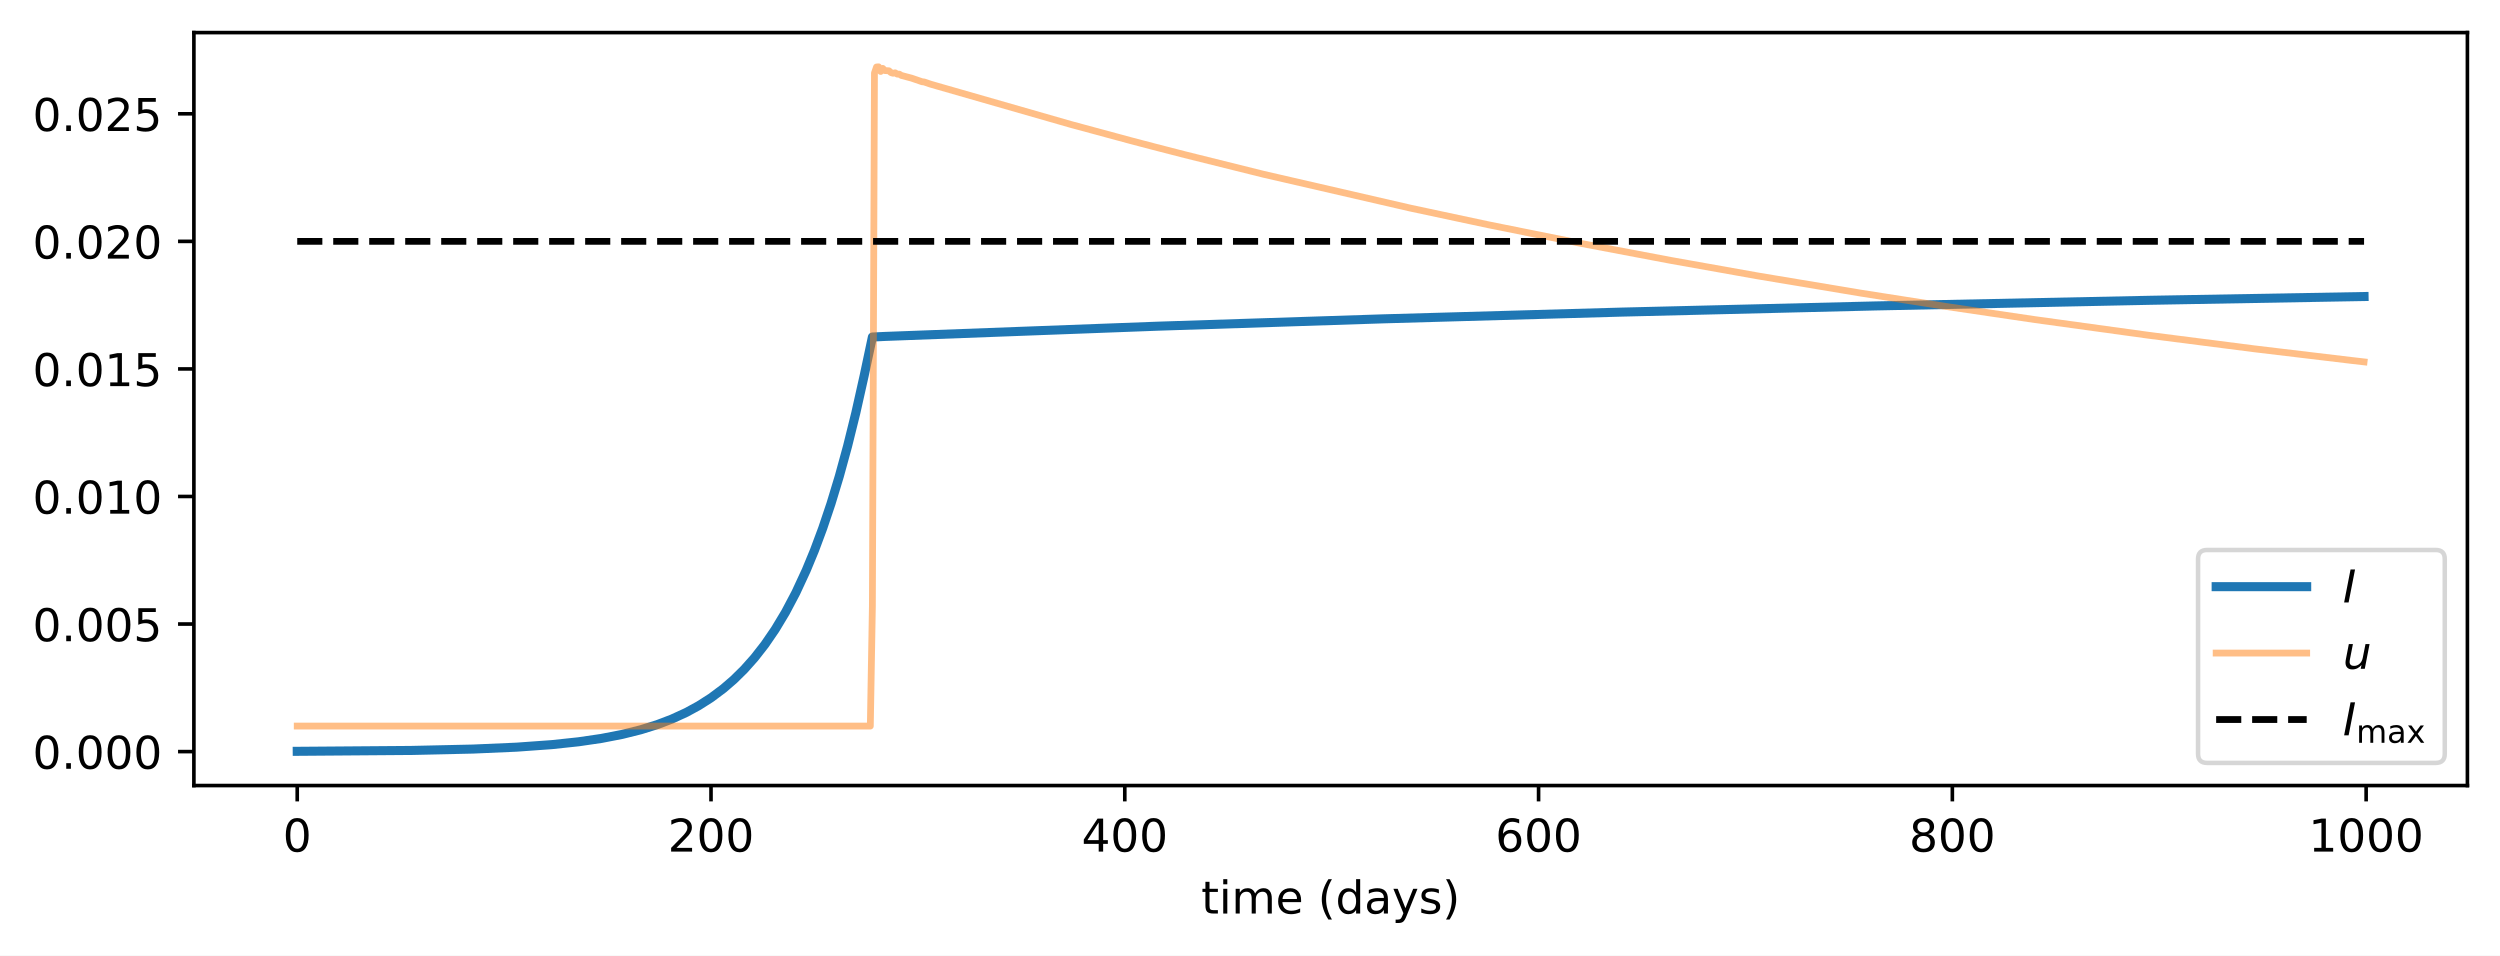
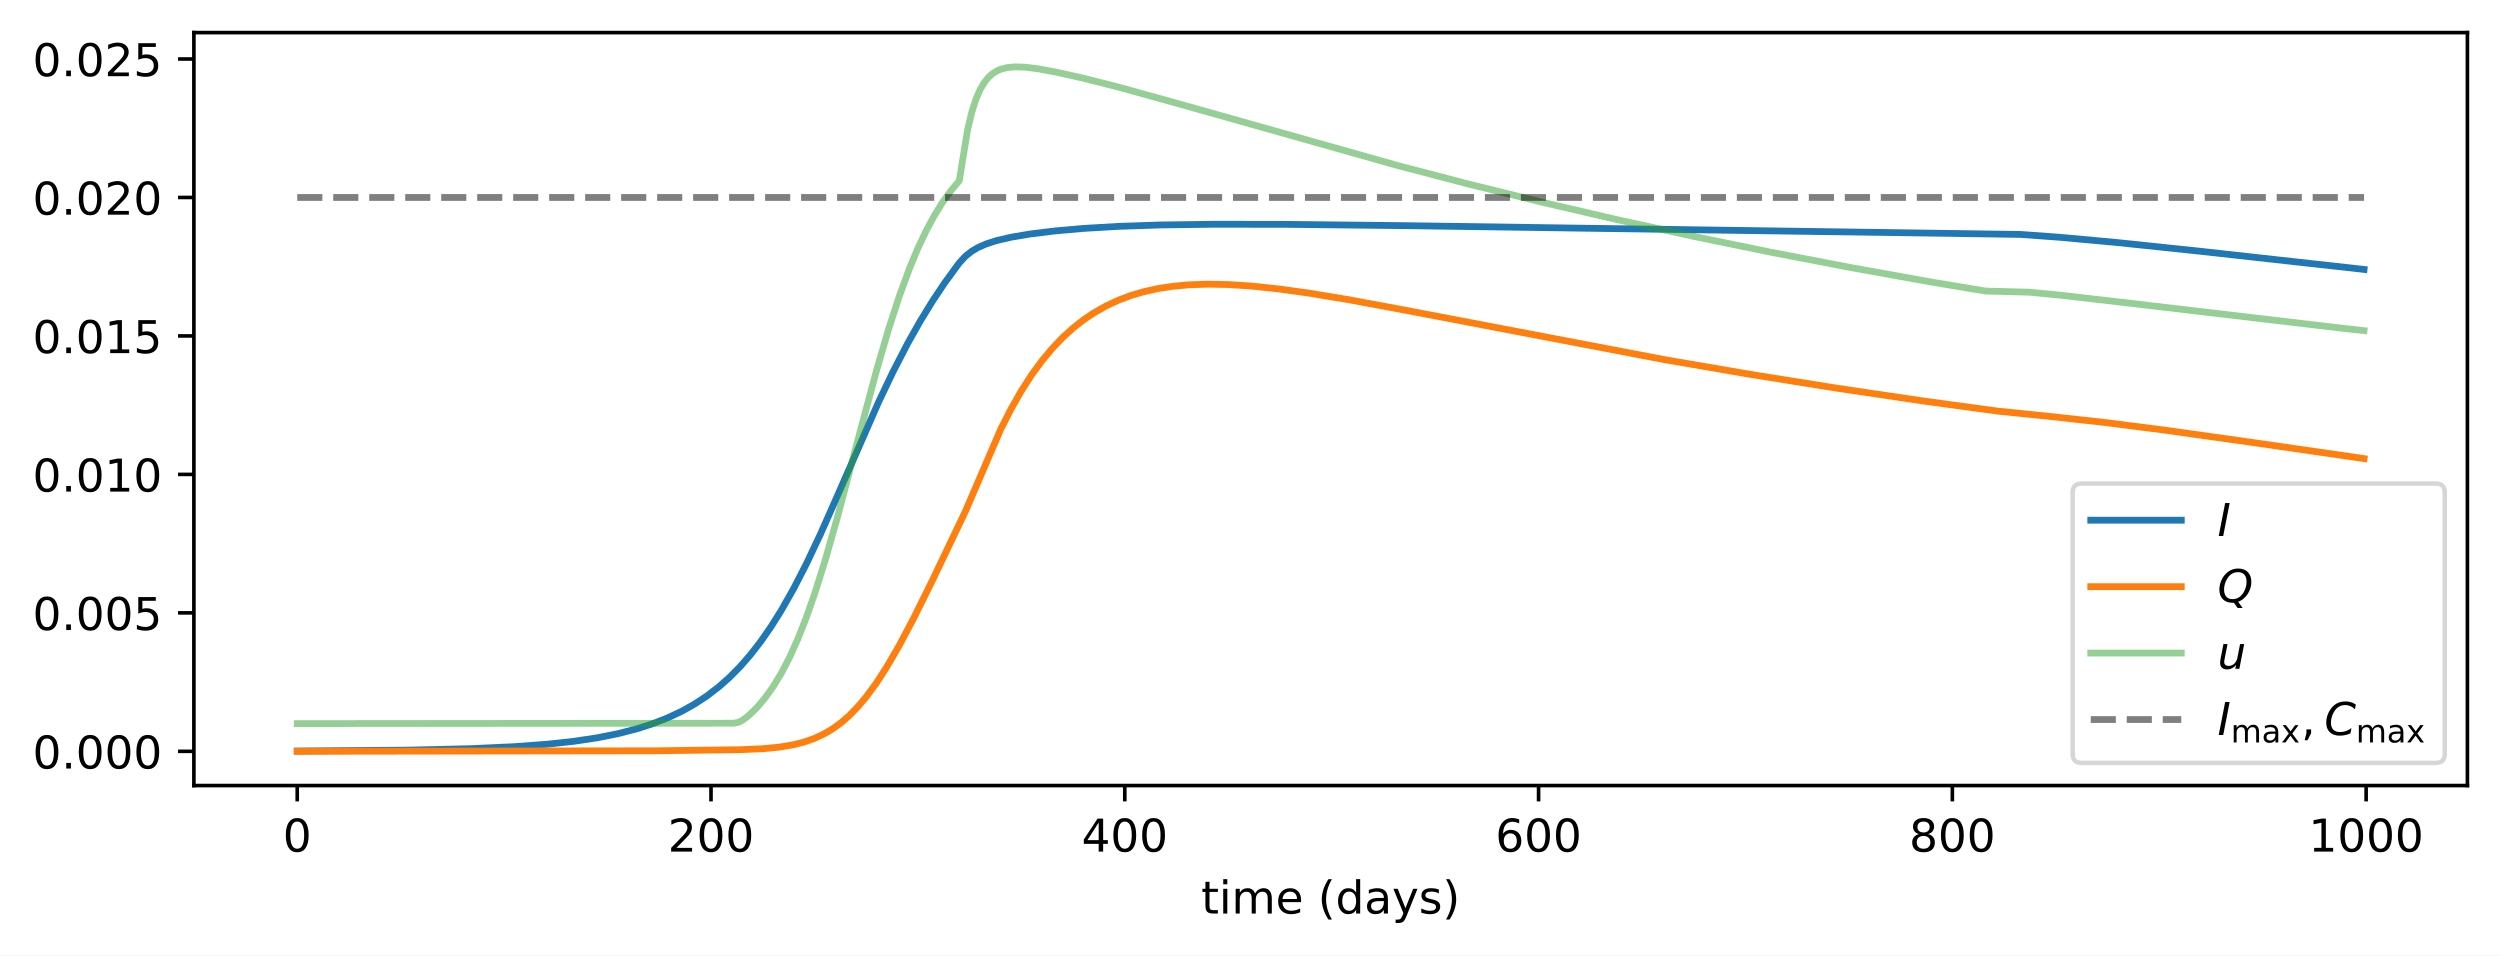
<svg xmlns="http://www.w3.org/2000/svg" xmlns:xlink="http://www.w3.org/1999/xlink" width="552.228pt" height="211.076pt" viewBox="0 0 552.228 211.076" version="1.1">
  <defs>
    <style type="text/css">*{stroke-linejoin: round; stroke-linecap: butt}</style>
  </defs>
  <g id="figure_1">
    <g id="patch_1">
      <path d="M 0 211.076  L 552.228 211.076  L 552.228 0  L 0 0  z " style="fill: #ffffff" />
    </g>
    <g id="axes_1">
      <g id="patch_2">
        <path d="M 42.828 173.52  L 545.028 173.52  L 545.028 7.2  L 42.828 7.2  z " style="fill: #ffffff" />
      </g>
      <g id="matplotlib.axis_1">
        <g id="xtick_1">
          <g id="line2d_1">
            <defs>
-               <path id="mb024c2d1ef" d="M 0 0  L 0 3.5  " style="stroke: #000000; stroke-width: 0.8" />
-             </defs>
-             <g>
-               <use xlink:href="#mb024c2d1ef" x="65.655" y="173.52" style="stroke: #000000; stroke-width: 0.8" />
+               <path id="mde70efd735" d="M 0 0  L 0 3.5  " style="stroke: #000000; stroke-width: 0.8" />
+             </defs>
+             <g>
+               <use xlink:href="#mde70efd735" x="65.655" y="173.52" style="stroke: #000000; stroke-width: 0.8" />
            </g>
          </g>
          <g id="text_1">
            <g transform="translate(62.47415 188.1184) scale(0.1 -0.1)">
              <defs>
                <path id="DejaVuSans-30" d="M 2034 4250  Q 1547 4250 1301 3770  Q 1056 3291 1056 2328  Q 1056 1369 1301 889  Q 1547 409 2034 409  Q 2525 409 2770 889  Q 3016 1369 3016 2328  Q 3016 3291 2770 3770  Q 2525 4250 2034 4250  z M 2034 4750  Q 2819 4750 3233 4129  Q 3647 3509 3647 2328  Q 3647 1150 3233 529  Q 2819 -91 2034 -91  Q 1250 -91 836 529  Q 422 1150 422 2328  Q 422 3509 836 4129  Q 1250 4750 2034 4750  z " transform="scale(0.015625)" />
              </defs>
              <use xlink:href="#DejaVuSans-30" />
            </g>
          </g>
        </g>
        <g id="xtick_2">
          <g id="line2d_2">
            <g>
-               <use xlink:href="#mb024c2d1ef" x="157.056" y="173.52" style="stroke: #000000; stroke-width: 0.8" />
+               <use xlink:href="#mde70efd735" x="157.056" y="173.52" style="stroke: #000000; stroke-width: 0.8" />
            </g>
          </g>
          <g id="text_2">
            <g transform="translate(147.5121 188.1184) scale(0.1 -0.1)">
              <defs>
                <path id="DejaVuSans-32" d="M 1228 531  L 3431 531  L 3431 0  L 469 0  L 469 531  Q 828 903 1448 1529  Q 2069 2156 2228 2338  Q 2531 2678 2651 2914  Q 2772 3150 2772 3378  Q 2772 3750 2511 3984  Q 2250 4219 1831 4219  Q 1534 4219 1204 4116  Q 875 4013 500 3803  L 500 4441  Q 881 4594 1212 4672  Q 1544 4750 1819 4750  Q 2544 4750 2975 4387  Q 3406 4025 3406 3419  Q 3406 3131 3298 2873  Q 3191 2616 2906 2266  Q 2828 2175 2409 1742  Q 1991 1309 1228 531  z " transform="scale(0.015625)" />
              </defs>
              <use xlink:href="#DejaVuSans-32" />
              <use xlink:href="#DejaVuSans-30" x="63.623" />
              <use xlink:href="#DejaVuSans-30" x="127.246" />
            </g>
          </g>
        </g>
        <g id="xtick_3">
          <g id="line2d_3">
            <g>
-               <use xlink:href="#mb024c2d1ef" x="248.456" y="173.52" style="stroke: #000000; stroke-width: 0.8" />
+               <use xlink:href="#mde70efd735" x="248.456" y="173.52" style="stroke: #000000; stroke-width: 0.8" />
            </g>
          </g>
          <g id="text_3">
            <g transform="translate(238.9126 188.1184) scale(0.1 -0.1)">
              <defs>
                <path id="DejaVuSans-34" d="M 2419 4116  L 825 1625  L 2419 1625  L 2419 4116  z M 2253 4666  L 3047 4666  L 3047 1625  L 3713 1625  L 3713 1100  L 3047 1100  L 3047 0  L 2419 0  L 2419 1100  L 313 1100  L 313 1709  L 2253 4666  z " transform="scale(0.015625)" />
              </defs>
              <use xlink:href="#DejaVuSans-34" />
              <use xlink:href="#DejaVuSans-30" x="63.623" />
              <use xlink:href="#DejaVuSans-30" x="127.246" />
            </g>
          </g>
        </g>
        <g id="xtick_4">
          <g id="line2d_4">
            <g>
-               <use xlink:href="#mb024c2d1ef" x="339.857" y="173.52" style="stroke: #000000; stroke-width: 0.8" />
+               <use xlink:href="#mde70efd735" x="339.857" y="173.52" style="stroke: #000000; stroke-width: 0.8" />
            </g>
          </g>
          <g id="text_4">
            <g transform="translate(330.3131 188.1184) scale(0.1 -0.1)">
              <defs>
                <path id="DejaVuSans-36" d="M 2113 2584  Q 1688 2584 1439 2293  Q 1191 2003 1191 1497  Q 1191 994 1439 701  Q 1688 409 2113 409  Q 2538 409 2786 701  Q 3034 994 3034 1497  Q 3034 2003 2786 2293  Q 2538 2584 2113 2584  z M 3366 4563  L 3366 3988  Q 3128 4100 2886 4159  Q 2644 4219 2406 4219  Q 1781 4219 1451 3797  Q 1122 3375 1075 2522  Q 1259 2794 1537 2939  Q 1816 3084 2150 3084  Q 2853 3084 3261 2657  Q 3669 2231 3669 1497  Q 3669 778 3244 343  Q 2819 -91 2113 -91  Q 1303 -91 875 529  Q 447 1150 447 2328  Q 447 3434 972 4092  Q 1497 4750 2381 4750  Q 2619 4750 2861 4703  Q 3103 4656 3366 4563  z " transform="scale(0.015625)" />
              </defs>
              <use xlink:href="#DejaVuSans-36" />
              <use xlink:href="#DejaVuSans-30" x="63.623" />
              <use xlink:href="#DejaVuSans-30" x="127.246" />
            </g>
          </g>
        </g>
        <g id="xtick_5">
          <g id="line2d_5">
            <g>
-               <use xlink:href="#mb024c2d1ef" x="431.257" y="173.52" style="stroke: #000000; stroke-width: 0.8" />
+               <use xlink:href="#mde70efd735" x="431.257" y="173.52" style="stroke: #000000; stroke-width: 0.8" />
            </g>
          </g>
          <g id="text_5">
            <g transform="translate(421.7136 188.1184) scale(0.1 -0.1)">
              <defs>
                <path id="DejaVuSans-38" d="M 2034 2216  Q 1584 2216 1326 1975  Q 1069 1734 1069 1313  Q 1069 891 1326 650  Q 1584 409 2034 409  Q 2484 409 2743 651  Q 3003 894 3003 1313  Q 3003 1734 2745 1975  Q 2488 2216 2034 2216  z M 1403 2484  Q 997 2584 770 2862  Q 544 3141 544 3541  Q 544 4100 942 4425  Q 1341 4750 2034 4750  Q 2731 4750 3128 4425  Q 3525 4100 3525 3541  Q 3525 3141 3298 2862  Q 3072 2584 2669 2484  Q 3125 2378 3379 2068  Q 3634 1759 3634 1313  Q 3634 634 3220 271  Q 2806 -91 2034 -91  Q 1263 -91 848 271  Q 434 634 434 1313  Q 434 1759 690 2068  Q 947 2378 1403 2484  z M 1172 3481  Q 1172 3119 1398 2916  Q 1625 2713 2034 2713  Q 2441 2713 2670 2916  Q 2900 3119 2900 3481  Q 2900 3844 2670 4047  Q 2441 4250 2034 4250  Q 1625 4250 1398 4047  Q 1172 3844 1172 3481  z " transform="scale(0.015625)" />
              </defs>
              <use xlink:href="#DejaVuSans-38" />
              <use xlink:href="#DejaVuSans-30" x="63.623" />
              <use xlink:href="#DejaVuSans-30" x="127.246" />
            </g>
          </g>
        </g>
        <g id="xtick_6">
          <g id="line2d_6">
            <g>
-               <use xlink:href="#mb024c2d1ef" x="522.658" y="173.52" style="stroke: #000000; stroke-width: 0.8" />
+               <use xlink:href="#mde70efd735" x="522.658" y="173.52" style="stroke: #000000; stroke-width: 0.8" />
            </g>
          </g>
          <g id="text_6">
            <g transform="translate(509.9329 188.1184) scale(0.1 -0.1)">
              <defs>
                <path id="DejaVuSans-31" d="M 794 531  L 1825 531  L 1825 4091  L 703 3866  L 703 4441  L 1819 4666  L 2450 4666  L 2450 531  L 3481 531  L 3481 0  L 794 0  L 794 531  z " transform="scale(0.015625)" />
              </defs>
              <use xlink:href="#DejaVuSans-31" />
              <use xlink:href="#DejaVuSans-30" x="63.623" />
              <use xlink:href="#DejaVuSans-30" x="127.246" />
              <use xlink:href="#DejaVuSans-30" x="190.869" />
            </g>
          </g>
        </g>
        <g id="text_7">
          <g transform="translate(265.3391 201.7966) scale(0.1 -0.1)">
            <defs>
              <path id="DejaVuSans-74" d="M 1172 4494  L 1172 3500  L 2356 3500  L 2356 3053  L 1172 3053  L 1172 1153  Q 1172 725 1289 603  Q 1406 481 1766 481  L 2356 481  L 2356 0  L 1766 0  Q 1100 0 847 248  Q 594 497 594 1153  L 594 3053  L 172 3053  L 172 3500  L 594 3500  L 594 4494  L 1172 4494  z " transform="scale(0.015625)" />
              <path id="DejaVuSans-69" d="M 603 3500  L 1178 3500  L 1178 0  L 603 0  L 603 3500  z M 603 4863  L 1178 4863  L 1178 4134  L 603 4134  L 603 4863  z " transform="scale(0.015625)" />
              <path id="DejaVuSans-6d" d="M 3328 2828  Q 3544 3216 3844 3400  Q 4144 3584 4550 3584  Q 5097 3584 5394 3201  Q 5691 2819 5691 2113  L 5691 0  L 5113 0  L 5113 2094  Q 5113 2597 4934 2840  Q 4756 3084 4391 3084  Q 3944 3084 3684 2787  Q 3425 2491 3425 1978  L 3425 0  L 2847 0  L 2847 2094  Q 2847 2600 2669 2842  Q 2491 3084 2119 3084  Q 1678 3084 1418 2786  Q 1159 2488 1159 1978  L 1159 0  L 581 0  L 581 3500  L 1159 3500  L 1159 2956  Q 1356 3278 1631 3431  Q 1906 3584 2284 3584  Q 2666 3584 2933 3390  Q 3200 3197 3328 2828  z " transform="scale(0.015625)" />
              <path id="DejaVuSans-65" d="M 3597 1894  L 3597 1613  L 953 1613  Q 991 1019 1311 708  Q 1631 397 2203 397  Q 2534 397 2845 478  Q 3156 559 3463 722  L 3463 178  Q 3153 47 2828 -22  Q 2503 -91 2169 -91  Q 1331 -91 842 396  Q 353 884 353 1716  Q 353 2575 817 3079  Q 1281 3584 2069 3584  Q 2775 3584 3186 3129  Q 3597 2675 3597 1894  z M 3022 2063  Q 3016 2534 2758 2815  Q 2500 3097 2075 3097  Q 1594 3097 1305 2825  Q 1016 2553 972 2059  L 3022 2063  z " transform="scale(0.015625)" />
              <path id="DejaVuSans-20" transform="scale(0.015625)" />
              <path id="DejaVuSans-28" d="M 1984 4856  Q 1566 4138 1362 3434  Q 1159 2731 1159 2009  Q 1159 1288 1364 580  Q 1569 -128 1984 -844  L 1484 -844  Q 1016 -109 783 600  Q 550 1309 550 2009  Q 550 2706 781 3412  Q 1013 4119 1484 4856  L 1984 4856  z " transform="scale(0.015625)" />
              <path id="DejaVuSans-64" d="M 2906 2969  L 2906 4863  L 3481 4863  L 3481 0  L 2906 0  L 2906 525  Q 2725 213 2448 61  Q 2172 -91 1784 -91  Q 1150 -91 751 415  Q 353 922 353 1747  Q 353 2572 751 3078  Q 1150 3584 1784 3584  Q 2172 3584 2448 3432  Q 2725 3281 2906 2969  z M 947 1747  Q 947 1113 1208 752  Q 1469 391 1925 391  Q 2381 391 2643 752  Q 2906 1113 2906 1747  Q 2906 2381 2643 2742  Q 2381 3103 1925 3103  Q 1469 3103 1208 2742  Q 947 2381 947 1747  z " transform="scale(0.015625)" />
              <path id="DejaVuSans-61" d="M 2194 1759  Q 1497 1759 1228 1600  Q 959 1441 959 1056  Q 959 750 1161 570  Q 1363 391 1709 391  Q 2188 391 2477 730  Q 2766 1069 2766 1631  L 2766 1759  L 2194 1759  z M 3341 1997  L 3341 0  L 2766 0  L 2766 531  Q 2569 213 2275 61  Q 1981 -91 1556 -91  Q 1019 -91 701 211  Q 384 513 384 1019  Q 384 1609 779 1909  Q 1175 2209 1959 2209  L 2766 2209  L 2766 2266  Q 2766 2663 2505 2880  Q 2244 3097 1772 3097  Q 1472 3097 1187 3025  Q 903 2953 641 2809  L 641 3341  Q 956 3463 1253 3523  Q 1550 3584 1831 3584  Q 2591 3584 2966 3190  Q 3341 2797 3341 1997  z " transform="scale(0.015625)" />
              <path id="DejaVuSans-79" d="M 2059 -325  Q 1816 -950 1584 -1140  Q 1353 -1331 966 -1331  L 506 -1331  L 506 -850  L 844 -850  Q 1081 -850 1212 -737  Q 1344 -625 1503 -206  L 1606 56  L 191 3500  L 800 3500  L 1894 763  L 2988 3500  L 3597 3500  L 2059 -325  z " transform="scale(0.015625)" />
              <path id="DejaVuSans-73" d="M 2834 3397  L 2834 2853  Q 2591 2978 2328 3040  Q 2066 3103 1784 3103  Q 1356 3103 1142 2972  Q 928 2841 928 2578  Q 928 2378 1081 2264  Q 1234 2150 1697 2047  L 1894 2003  Q 2506 1872 2764 1633  Q 3022 1394 3022 966  Q 3022 478 2636 193  Q 2250 -91 1575 -91  Q 1294 -91 989 -36  Q 684 19 347 128  L 347 722  Q 666 556 975 473  Q 1284 391 1588 391  Q 1994 391 2212 530  Q 2431 669 2431 922  Q 2431 1156 2273 1281  Q 2116 1406 1581 1522  L 1381 1569  Q 847 1681 609 1914  Q 372 2147 372 2553  Q 372 3047 722 3315  Q 1072 3584 1716 3584  Q 2034 3584 2315 3537  Q 2597 3491 2834 3397  z " transform="scale(0.015625)" />
              <path id="DejaVuSans-29" d="M 513 4856  L 1013 4856  Q 1481 4119 1714 3412  Q 1947 2706 1947 2009  Q 1947 1309 1714 600  Q 1481 -109 1013 -844  L 513 -844  Q 928 -128 1133 580  Q 1338 1288 1338 2009  Q 1338 2731 1133 3434  Q 928 4138 513 4856  z " transform="scale(0.015625)" />
            </defs>
            <use xlink:href="#DejaVuSans-74" />
            <use xlink:href="#DejaVuSans-69" x="39.209" />
            <use xlink:href="#DejaVuSans-6d" x="66.992" />
            <use xlink:href="#DejaVuSans-65" x="164.404" />
            <use xlink:href="#DejaVuSans-20" x="225.928" />
            <use xlink:href="#DejaVuSans-28" x="257.715" />
            <use xlink:href="#DejaVuSans-64" x="296.729" />
            <use xlink:href="#DejaVuSans-61" x="360.205" />
            <use xlink:href="#DejaVuSans-79" x="421.484" />
            <use xlink:href="#DejaVuSans-73" x="480.664" />
            <use xlink:href="#DejaVuSans-29" x="532.764" />
          </g>
        </g>
      </g>
      <g id="matplotlib.axis_2">
        <g id="ytick_1">
          <g id="line2d_7">
            <defs>
-               <path id="mf608f7b4f3" d="M 0 0  L -3.5 0  " style="stroke: #000000; stroke-width: 0.8" />
-             </defs>
-             <g>
-               <use xlink:href="#mf608f7b4f3" x="42.828" y="166.018" style="stroke: #000000; stroke-width: 0.8" />
+               <path id="ma9b853792c" d="M 0 0  L -3.5 0  " style="stroke: #000000; stroke-width: 0.8" />
+             </defs>
+             <g>
+               <use xlink:href="#ma9b853792c" x="42.828" y="165.96" style="stroke: #000000; stroke-width: 0.8" />
            </g>
          </g>
          <g id="text_8">
-             <g transform="translate(7.2 169.8171) scale(0.1 -0.1)">
+             <g transform="translate(7.2 169.7593) scale(0.1 -0.1)">
              <defs>
                <path id="DejaVuSans-2e" d="M 684 794  L 1344 794  L 1344 0  L 684 0  L 684 794  z " transform="scale(0.015625)" />
              </defs>
              <use xlink:href="#DejaVuSans-30" />
              <use xlink:href="#DejaVuSans-2e" x="63.623" />
              <use xlink:href="#DejaVuSans-30" x="95.41" />
              <use xlink:href="#DejaVuSans-30" x="159.033" />
              <use xlink:href="#DejaVuSans-30" x="222.656" />
            </g>
          </g>
        </g>
        <g id="ytick_2">
          <g id="line2d_8">
            <g>
-               <use xlink:href="#mf608f7b4f3" x="42.828" y="137.843" style="stroke: #000000; stroke-width: 0.8" />
+               <use xlink:href="#ma9b853792c" x="42.828" y="135.374" style="stroke: #000000; stroke-width: 0.8" />
            </g>
          </g>
          <g id="text_9">
-             <g transform="translate(7.2 141.642) scale(0.1 -0.1)">
+             <g transform="translate(7.2 139.1737) scale(0.1 -0.1)">
              <defs>
                <path id="DejaVuSans-35" d="M 691 4666  L 3169 4666  L 3169 4134  L 1269 4134  L 1269 2991  Q 1406 3038 1543 3061  Q 1681 3084 1819 3084  Q 2600 3084 3056 2656  Q 3513 2228 3513 1497  Q 3513 744 3044 326  Q 2575 -91 1722 -91  Q 1428 -91 1123 -41  Q 819 9 494 109  L 494 744  Q 775 591 1075 516  Q 1375 441 1709 441  Q 2250 441 2565 725  Q 2881 1009 2881 1497  Q 2881 1984 2565 2268  Q 2250 2553 1709 2553  Q 1456 2553 1204 2497  Q 953 2441 691 2322  L 691 4666  z " transform="scale(0.015625)" />
              </defs>
              <use xlink:href="#DejaVuSans-30" />
              <use xlink:href="#DejaVuSans-2e" x="63.623" />
              <use xlink:href="#DejaVuSans-30" x="95.41" />
              <use xlink:href="#DejaVuSans-30" x="159.033" />
              <use xlink:href="#DejaVuSans-35" x="222.656" />
            </g>
          </g>
        </g>
        <g id="ytick_3">
          <g id="line2d_9">
            <g>
-               <use xlink:href="#mf608f7b4f3" x="42.828" y="109.668" style="stroke: #000000; stroke-width: 0.8" />
+               <use xlink:href="#ma9b853792c" x="42.828" y="104.789" style="stroke: #000000; stroke-width: 0.8" />
            </g>
          </g>
          <g id="text_10">
-             <g transform="translate(7.2 113.4668) scale(0.1 -0.1)">
+             <g transform="translate(7.2 108.588) scale(0.1 -0.1)">
              <use xlink:href="#DejaVuSans-30" />
              <use xlink:href="#DejaVuSans-2e" x="63.623" />
              <use xlink:href="#DejaVuSans-30" x="95.41" />
              <use xlink:href="#DejaVuSans-31" x="159.033" />
              <use xlink:href="#DejaVuSans-30" x="222.656" />
            </g>
          </g>
        </g>
        <g id="ytick_4">
          <g id="line2d_10">
            <g>
-               <use xlink:href="#mf608f7b4f3" x="42.828" y="81.492" style="stroke: #000000; stroke-width: 0.8" />
+               <use xlink:href="#ma9b853792c" x="42.828" y="74.203" style="stroke: #000000; stroke-width: 0.8" />
            </g>
          </g>
          <g id="text_11">
-             <g transform="translate(7.2 85.29171) scale(0.1 -0.1)">
+             <g transform="translate(7.2 78.00242) scale(0.1 -0.1)">
              <use xlink:href="#DejaVuSans-30" />
              <use xlink:href="#DejaVuSans-2e" x="63.623" />
              <use xlink:href="#DejaVuSans-30" x="95.41" />
              <use xlink:href="#DejaVuSans-31" x="159.033" />
              <use xlink:href="#DejaVuSans-35" x="222.656" />
            </g>
          </g>
        </g>
        <g id="ytick_5">
          <g id="line2d_11">
            <g>
-               <use xlink:href="#mf608f7b4f3" x="42.828" y="53.317" style="stroke: #000000; stroke-width: 0.8" />
+               <use xlink:href="#ma9b853792c" x="42.828" y="43.618" style="stroke: #000000; stroke-width: 0.8" />
            </g>
          </g>
          <g id="text_12">
-             <g transform="translate(7.2 57.11659) scale(0.1 -0.1)">
+             <g transform="translate(7.2 47.4168) scale(0.1 -0.1)">
              <use xlink:href="#DejaVuSans-30" />
              <use xlink:href="#DejaVuSans-2e" x="63.623" />
              <use xlink:href="#DejaVuSans-30" x="95.41" />
              <use xlink:href="#DejaVuSans-32" x="159.033" />
              <use xlink:href="#DejaVuSans-30" x="222.656" />
            </g>
          </g>
        </g>
        <g id="ytick_6">
          <g id="line2d_12">
            <g>
-               <use xlink:href="#mf608f7b4f3" x="42.828" y="25.142" style="stroke: #000000; stroke-width: 0.8" />
+               <use xlink:href="#ma9b853792c" x="42.828" y="13.032" style="stroke: #000000; stroke-width: 0.8" />
            </g>
          </g>
          <g id="text_13">
-             <g transform="translate(7.2 28.94147) scale(0.1 -0.1)">
+             <g transform="translate(7.2 16.83118) scale(0.1 -0.1)">
              <use xlink:href="#DejaVuSans-30" />
              <use xlink:href="#DejaVuSans-2e" x="63.623" />
              <use xlink:href="#DejaVuSans-30" x="95.41" />
              <use xlink:href="#DejaVuSans-32" x="159.033" />
              <use xlink:href="#DejaVuSans-35" x="222.656" />
            </g>
          </g>
        </g>
      </g>
      <g id="line2d_13">
-         <path d="M 65.655 165.96  L 90.791 165.767  L 104.501 165.461  L 114.098 165.043  L 121.867 164.485  L 127.808 163.852  L 132.835 163.115  L 137.405 162.23  L 141.518 161.205  L 145.174 160.064  L 148.373 158.847  L 151.572 157.382  L 154.314 155.89  L 157.056 154.143  L 159.798 152.095  L 162.083 150.123  L 164.368 147.874  L 166.653 145.309  L 168.938 142.384  L 171.223 139.05  L 173.508 135.252  L 175.793 130.927  L 178.078 126.002  L 179.906 121.577  L 181.734 116.673  L 183.562 111.238  L 185.39 105.219  L 187.218 98.556  L 189.046 91.184  L 190.874 83.033  L 192.702 74.446  L 195.444 74.315  L 255.768 72.051  L 305.582 70.428  L 358.137 68.942  L 414.348 67.577  L 475.13 66.328  L 522.201 65.499  L 522.201 65.499  " clip-path="url(#pa7cffd50c3)" style="fill: none; stroke: #1f77b4; stroke-width: 2; stroke-linecap: square" />
+         <path d="M 65.655 165.897  L 90.334 165.695  L 104.044 165.371  L 113.641 164.93  L 120.953 164.383  L 126.894 163.731  L 131.921 162.972  L 136.491 162.061  L 140.604 161.007  L 144.26 159.832  L 147.459 158.579  L 150.658 157.071  L 153.4 155.536  L 156.142 153.737  L 158.884 151.629  L 161.169 149.599  L 163.454 147.286  L 165.739 144.668  L 168.024 141.726  L 170.309 138.443  L 172.594 134.805  L 175.336 129.968  L 178.078 124.639  L 181.277 117.882  L 185.39 108.593  L 194.073 88.8  L 197.272 82.095  L 200.471 75.905  L 203.213 71.035  L 205.955 66.557  L 208.697 62.447  L 211.896 58.072  L 213.267 56.588  L 214.638 55.503  L 216.009 54.689  L 217.837 53.881  L 220.122 53.146  L 223.321 52.403  L 227.434 51.706  L 232.918 51.023  L 239.316 50.456  L 247.085 50.001  L 256.225 49.695  L 268.107 49.535  L 284.103 49.559  L 310.609 49.849  L 446.338 51.784  L 455.021 52.415  L 467.818 53.589  L 486.098 55.51  L 522.201 59.515  L 522.201 59.515  " clip-path="url(#pafabca5dca)" style="fill: none; stroke: #1f77b4; stroke-width: 1.5; stroke-linecap: square" />
      </g>
      <g id="line2d_14">
-         <path d="M 65.655 160.383  L 192.245 160.383  L 192.702 133.926  L 193.159 16.127  L 193.616 14.801  L 194.073 14.76  L 194.53 15.785  L 194.987 15.109  L 195.444 15.587  L 196.358 15.637  L 196.815 16.042  L 197.272 16.183  L 197.729 16.086  L 198.186 16.368  L 198.643 16.379  L 199.1 16.665  L 201.385 17.268  L 203.67 18.054  L 204.127 18.104  L 205.498 18.571  L 206.869 18.972  L 236.574 27.497  L 249.827 31.081  L 254.854 32.4  L 261.709 34.167  L 279.076 38.489  L 311.523 45.967  L 328.889 49.673  L 349.454 53.813  L 369.105 57.53  L 388.299 60.951  L 411.149 64.766  L 429.886 67.701  L 449.537 70.603  L 474.673 74.069  L 497.98 77.053  L 519.459 79.623  L 522.201 79.938  L 522.201 79.938  " clip-path="url(#pa7cffd50c3)" style="fill: none; stroke: #ff7f0e; stroke-opacity: 0.5; stroke-width: 1.5; stroke-linecap: square" />
+         <path d="M 65.655 165.96  L 144.717 165.841  L 163.454 165.603  L 168.481 165.387  L 172.137 165.033  L 175.336 164.49  L 177.621 163.907  L 179.906 163.104  L 182.191 162.026  L 184.019 160.927  L 185.847 159.588  L 187.675 157.986  L 189.503 156.105  L 191.331 153.936  L 193.616 150.824  L 195.901 147.29  L 198.643 142.562  L 201.842 136.514  L 205.955 128.212  L 213.267 112.909  L 221.036 94.849  L 223.321 90.353  L 225.606 86.341  L 227.891 82.791  L 230.176 79.666  L 232.461 76.929  L 234.746 74.54  L 237.031 72.465  L 239.316 70.671  L 241.601 69.127  L 244.343 67.57  L 247.085 66.295  L 249.827 65.267  L 252.569 64.455  L 255.768 63.743  L 258.967 63.25  L 262.623 62.912  L 266.736 62.771  L 271.307 62.856  L 276.334 63.18  L 282.275 63.801  L 289.13 64.748  L 297.813 66.182  L 310.152 68.472  L 367.734 79.453  L 386.471 82.668  L 405.665 85.734  L 425.316 88.645  L 441.311 90.817  L 452.279 91.93  L 465.076 93.339  L 478.329 95.034  L 497.523 97.735  L 522.201 101.302  L 522.201 101.302  " clip-path="url(#pafabca5dca)" style="fill: none; stroke: #ff7f0e; stroke-width: 1.5; stroke-linecap: square" />
      </g>
      <g id="line2d_15">
-         <path d="M 65.655 53.317  L 522.201 53.317  L 522.201 53.317  " clip-path="url(#pa7cffd50c3)" style="fill: none; stroke-dasharray: 5.55,2.4; stroke-dashoffset: 0; stroke: #000000; stroke-width: 1.5" />
+         <path d="M 65.655 159.84  L 162.083 159.753  L 162.997 159.578  L 163.911 159.173  L 165.282 158.148  L 167.11 156.38  L 168.938 154.245  L 170.766 151.701  L 172.594 148.693  L 174.422 145.175  L 176.25 141.108  L 178.078 136.477  L 179.906 131.279  L 182.191 124.038  L 184.933 114.428  L 189.046 98.913  L 193.616 81.829  L 196.358 72.464  L 198.643 65.441  L 200.928 59.219  L 202.756 54.835  L 204.584 50.964  L 206.412 47.576  L 208.24 44.637  L 210.068 42.101  L 211.896 39.914  L 213.724 28.699  L 214.638 24.851  L 215.552 21.978  L 216.466 19.852  L 217.38 18.28  L 218.294 17.13  L 219.208 16.302  L 220.122 15.711  L 221.036 15.3  L 222.407 14.939  L 224.235 14.765  L 226.52 14.849  L 229.262 15.19  L 233.375 15.943  L 239.316 17.278  L 247.085 19.247  L 261.709 23.304  L 308.781 36.58  L 324.319 40.636  L 340.771 44.699  L 357.223 48.525  L 374.132 52.221  L 391.041 55.688  L 408.864 59.113  L 427.144 62.396  L 438.569 64.286  L 448.166 64.54  L 455.021 65.194  L 468.732 66.778  L 517.631 72.534  L 522.201 73.039  L 522.201 73.039  " clip-path="url(#pafabca5dca)" style="fill: none; stroke: #2ca02c; stroke-opacity: 0.5; stroke-width: 1.5; stroke-linecap: square" />
+       </g>
+       <g id="line2d_16">
+         <path d="M 65.655 43.618  L 522.201 43.618  L 522.201 43.618  " clip-path="url(#pafabca5dca)" style="fill: none; stroke-dasharray: 5.55,2.4; stroke-dashoffset: 0; stroke: #000000; stroke-opacity: 0.5; stroke-width: 1.5" />
      </g>
      <g id="patch_3">
        <path d="M 42.828 173.52  L 42.828 7.2  " style="fill: none; stroke: #000000; stroke-width: 0.8; stroke-linejoin: miter; stroke-linecap: square" />
      </g>
      <g id="patch_4">
        <path d="M 545.028 173.52  L 545.028 7.2  " style="fill: none; stroke: #000000; stroke-width: 0.8; stroke-linejoin: miter; stroke-linecap: square" />
      </g>
      <g id="patch_5">
        <path d="M 42.828 173.52  L 545.028 173.52  " style="fill: none; stroke: #000000; stroke-width: 0.8; stroke-linejoin: miter; stroke-linecap: square" />
      </g>
      <g id="patch_6">
        <path d="M 42.828 7.2  L 545.028 7.2  " style="fill: none; stroke: #000000; stroke-width: 0.8; stroke-linejoin: miter; stroke-linecap: square" />
      </g>
      <g id="legend_1">
        <g id="patch_7">
-           <path d="M 487.528 168.52  L 538.028 168.52  Q 540.028 168.52 540.028 166.52  L 540.028 123.486  Q 540.028 121.486 538.028 121.486  L 487.528 121.486  Q 485.528 121.486 485.528 123.486  L 485.528 166.52  Q 485.528 168.52 487.528 168.52  z " style="fill: #ffffff; opacity: 0.8; stroke: #cccccc; stroke-linejoin: miter" />
-         </g>
-         <g id="line2d_16">
-           <path d="M 489.528 129.584  L 499.528 129.584  L 509.528 129.584  " style="fill: none; stroke: #1f77b4; stroke-width: 2; stroke-linecap: square" />
+           <path d="M 459.828 168.52  L 538.028 168.52  Q 540.028 168.52 540.028 166.52  L 540.028 108.808  Q 540.028 106.808 538.028 106.808  L 459.828 106.808  Q 457.828 106.808 457.828 108.808  L 457.828 166.52  Q 457.828 168.52 459.828 168.52  z " style="fill: #ffffff; opacity: 0.8; stroke: #cccccc; stroke-linejoin: miter" />
+         </g>
+         <g id="line2d_17">
+           <path d="M 461.828 114.906  L 471.828 114.906  L 481.828 114.906  " style="fill: none; stroke: #1f77b4; stroke-width: 1.5; stroke-linecap: square" />
        </g>
        <g id="text_14">
-           <g transform="translate(517.5281 133.0841) scale(0.1 -0.1)">
+           <g transform="translate(489.8281 118.4059) scale(0.1 -0.1)">
            <defs>
              <path id="DejaVuSans-Oblique-49" d="M 1081 4666  L 1716 4666  L 806 0  L 172 0  L 1081 4666  z " transform="scale(0.015625)" />
            </defs>
            <use xlink:href="#DejaVuSans-Oblique-49" transform="translate(0 0.09375)" />
          </g>
        </g>
-         <g id="line2d_17">
-           <path d="M 489.528 144.262  L 499.528 144.262  L 509.528 144.262  " style="fill: none; stroke: #ff7f0e; stroke-opacity: 0.5; stroke-width: 1.5; stroke-linecap: square" />
+         <g id="line2d_18">
+           <path d="M 461.828 129.584  L 471.828 129.584  L 481.828 129.584  " style="fill: none; stroke: #ff7f0e; stroke-width: 1.5; stroke-linecap: square" />
        </g>
        <g id="text_15">
-           <g transform="translate(517.5281 147.7622) scale(0.1 -0.1)">
+           <g transform="translate(489.8281 133.0841) scale(0.1 -0.1)">
+             <defs>
+               <path id="DejaVuSans-Oblique-51" d="M 2309 -84  Q 2275 -88 2237 -89  Q 2200 -91 2125 -91  Q 1250 -91 756 411  Q 263 913 263 1797  Q 263 2319 452 2844  Q 641 3369 978 3788  Q 1369 4269 1858 4509  Q 2347 4750 2938 4750  Q 3794 4750 4287 4245  Q 4781 3741 4781 2869  Q 4781 1928 4265 1147  Q 3750 366 2919 44  L 3553 -825  L 2847 -825  L 2309 -84  z M 2919 4238  Q 2400 4238 2003 3986  Q 1606 3734 1313 3219  Q 1125 2891 1026 2522  Q 928 2153 928 1778  Q 928 1128 1239 775  Q 1550 422 2119 422  Q 2631 422 3032 676  Q 3434 931 3719 1434  Q 3909 1772 4009 2142  Q 4109 2513 4109 2881  Q 4109 3528 3796 3883  Q 3484 4238 2919 4238  z " transform="scale(0.015625)" />
+             </defs>
+             <use xlink:href="#DejaVuSans-Oblique-51" transform="translate(0 0.78125)" />
+           </g>
+         </g>
+         <g id="line2d_19">
+           <path d="M 461.828 144.262  L 471.828 144.262  L 481.828 144.262  " style="fill: none; stroke: #2ca02c; stroke-opacity: 0.5; stroke-width: 1.5; stroke-linecap: square" />
+         </g>
+         <g id="text_16">
+           <g transform="translate(489.8281 147.7622) scale(0.1 -0.1)">
            <defs>
              <path id="DejaVuSans-Oblique-75" d="M 428 1388  L 838 3500  L 1416 3500  L 1006 1409  Q 975 1256 961 1147  Q 947 1038 947 966  Q 947 700 1109 554  Q 1272 409 1569 409  Q 2031 409 2368 721  Q 2706 1034 2809 1563  L 3194 3500  L 3769 3500  L 3091 0  L 2516 0  L 2631 550  Q 2388 244 2052 76  Q 1716 -91 1338 -91  Q 878 -91 622 161  Q 366 413 366 863  Q 366 956 381 1097  Q 397 1238 428 1388  z " transform="scale(0.015625)" />
            </defs>
            <use xlink:href="#DejaVuSans-Oblique-75" transform="translate(0 0.3125)" />
          </g>
        </g>
-         <g id="line2d_18">
-           <path d="M 489.528 158.94  L 499.528 158.94  L 509.528 158.94  " style="fill: none; stroke-dasharray: 5.55,2.4; stroke-dashoffset: 0; stroke: #000000; stroke-width: 1.5" />
-         </g>
-         <g id="text_16">
-           <g transform="translate(517.5281 162.4403) scale(0.1 -0.1)">
+         <g id="line2d_20">
+           <path d="M 461.828 158.94  L 471.828 158.94  L 481.828 158.94  " style="fill: none; stroke-dasharray: 5.55,2.4; stroke-dashoffset: 0; stroke: #000000; stroke-opacity: 0.5; stroke-width: 1.5" />
+         </g>
+         <g id="text_17">
+           <g transform="translate(489.8281 162.4403) scale(0.1 -0.1)">
            <defs>
              <path id="DejaVuSans-78" d="M 3513 3500  L 2247 1797  L 3578 0  L 2900 0  L 1881 1375  L 863 0  L 184 0  L 1544 1831  L 300 3500  L 978 3500  L 1906 2253  L 2834 3500  L 3513 3500  z " transform="scale(0.015625)" />
-             </defs>
-             <use xlink:href="#DejaVuSans-Oblique-49" transform="translate(0 0.09375)" />
-             <use xlink:href="#DejaVuSans-6d" transform="translate(29.49219 -16.3125) scale(0.7)" />
-             <use xlink:href="#DejaVuSans-61" transform="translate(97.68066 -16.3125) scale(0.7)" />
-             <use xlink:href="#DejaVuSans-78" transform="translate(140.5762 -16.3125) scale(0.7)" />
+               <path id="DejaVuSans-2c" d="M 750 794  L 1409 794  L 1409 256  L 897 -744  L 494 -744  L 750 256  L 750 794  z " transform="scale(0.015625)" />
+               <path id="DejaVuSans-Oblique-43" d="M 4447 4306  L 4319 3641  Q 4019 3944 3683 4091  Q 3347 4238 2956 4238  Q 2422 4238 2017 3981  Q 1613 3725 1319 3200  Q 1131 2863 1032 2486  Q 934 2109 934 1728  Q 934 1091 1264 756  Q 1594 422 2222 422  Q 2656 422 3056 561  Q 3456 700 3834 978  L 3688 231  Q 3316 72 2936 -9  Q 2556 -91 2175 -91  Q 1278 -91 773 396  Q 269 884 269 1753  Q 269 2309 461 2846  Q 653 3384 1013 3828  Q 1394 4300 1883 4525  Q 2372 4750 3022 4750  Q 3422 4750 3780 4639  Q 4138 4528 4447 4306  z " transform="scale(0.015625)" />
+             </defs>
+             <use xlink:href="#DejaVuSans-Oblique-49" transform="translate(0 0.78125)" />
+             <use xlink:href="#DejaVuSans-6d" transform="translate(29.49219 -15.625) scale(0.7)" />
+             <use xlink:href="#DejaVuSans-61" transform="translate(97.68066 -15.625) scale(0.7)" />
+             <use xlink:href="#DejaVuSans-78" transform="translate(140.5762 -15.625) scale(0.7)" />
+             <use xlink:href="#DejaVuSans-2c" transform="translate(184.7363 0.78125)" />
+             <use xlink:href="#DejaVuSans-Oblique-43" transform="translate(236.0059 0.78125)" />
+             <use xlink:href="#DejaVuSans-6d" transform="translate(305.8301 -15.625) scale(0.7)" />
+             <use xlink:href="#DejaVuSans-61" transform="translate(374.0186 -15.625) scale(0.7)" />
+             <use xlink:href="#DejaVuSans-78" transform="translate(416.9141 -15.625) scale(0.7)" />
          </g>
        </g>
      </g>
    </g>
  </g>
  <defs>
-     <clipPath id="pa7cffd50c3">
+     <clipPath id="pafabca5dca">
      <rect x="42.828" y="7.2" width="502.2" height="166.32" />
    </clipPath>
  </defs>
</svg>
